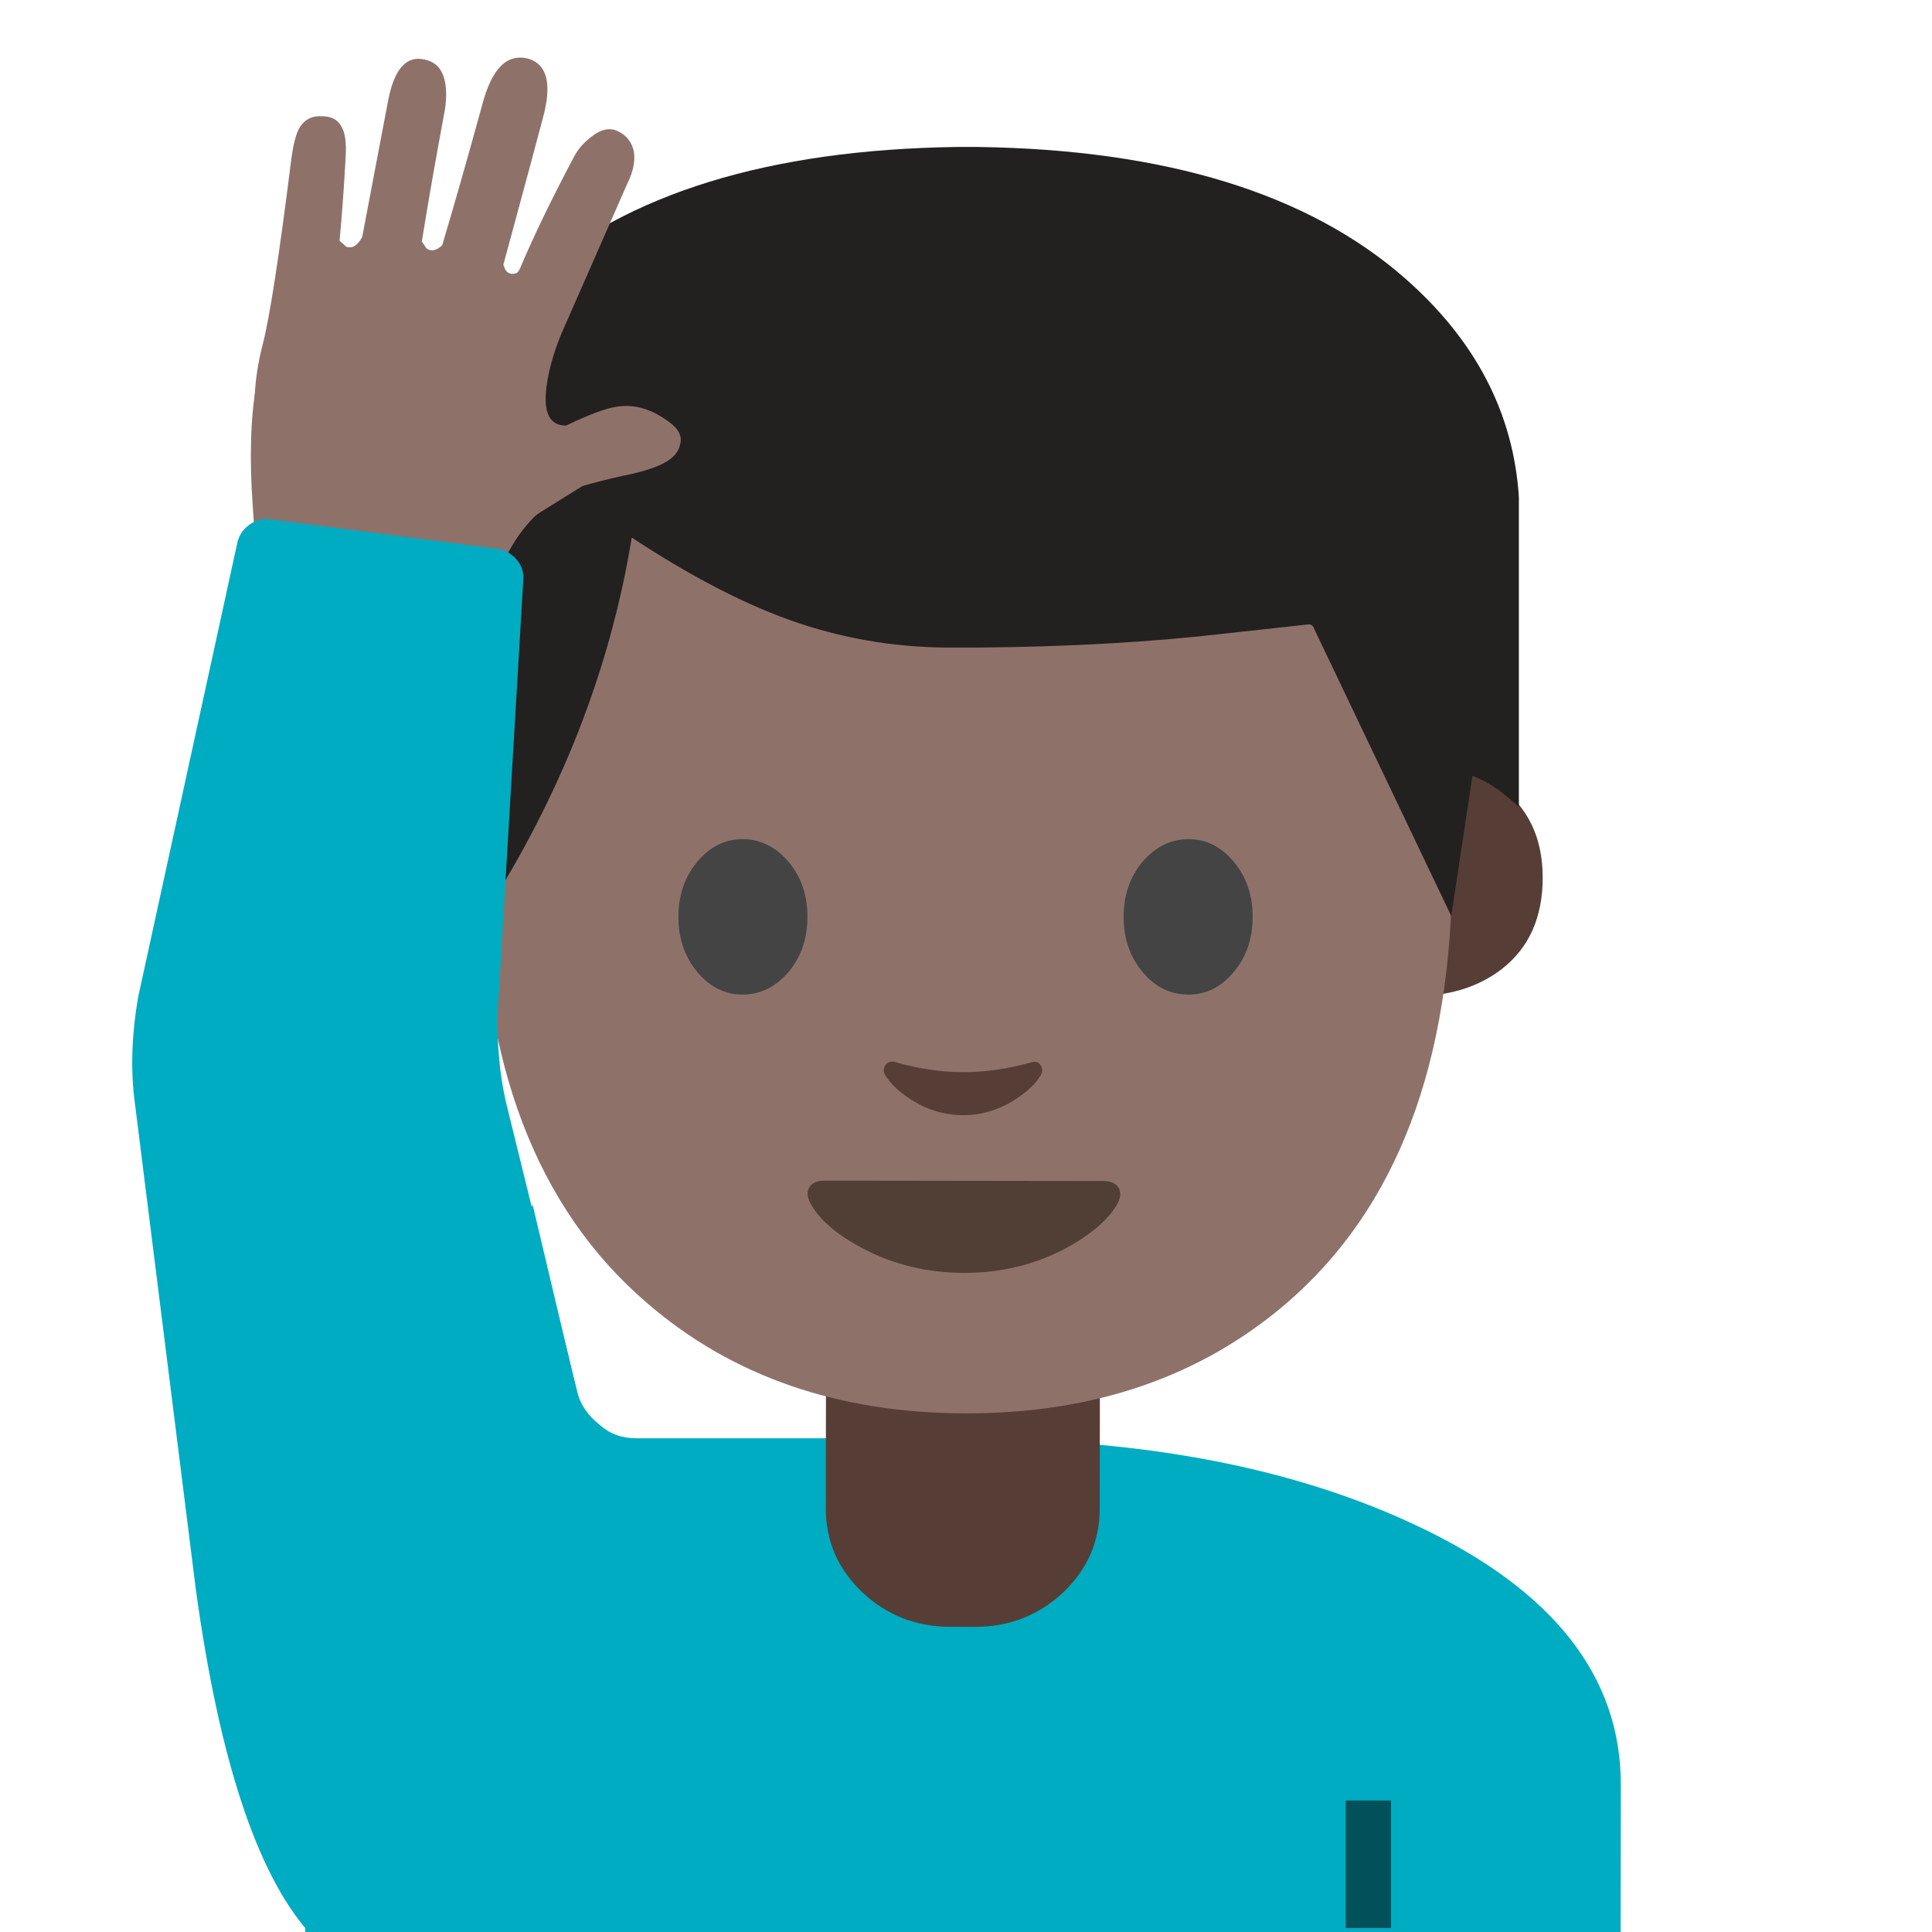
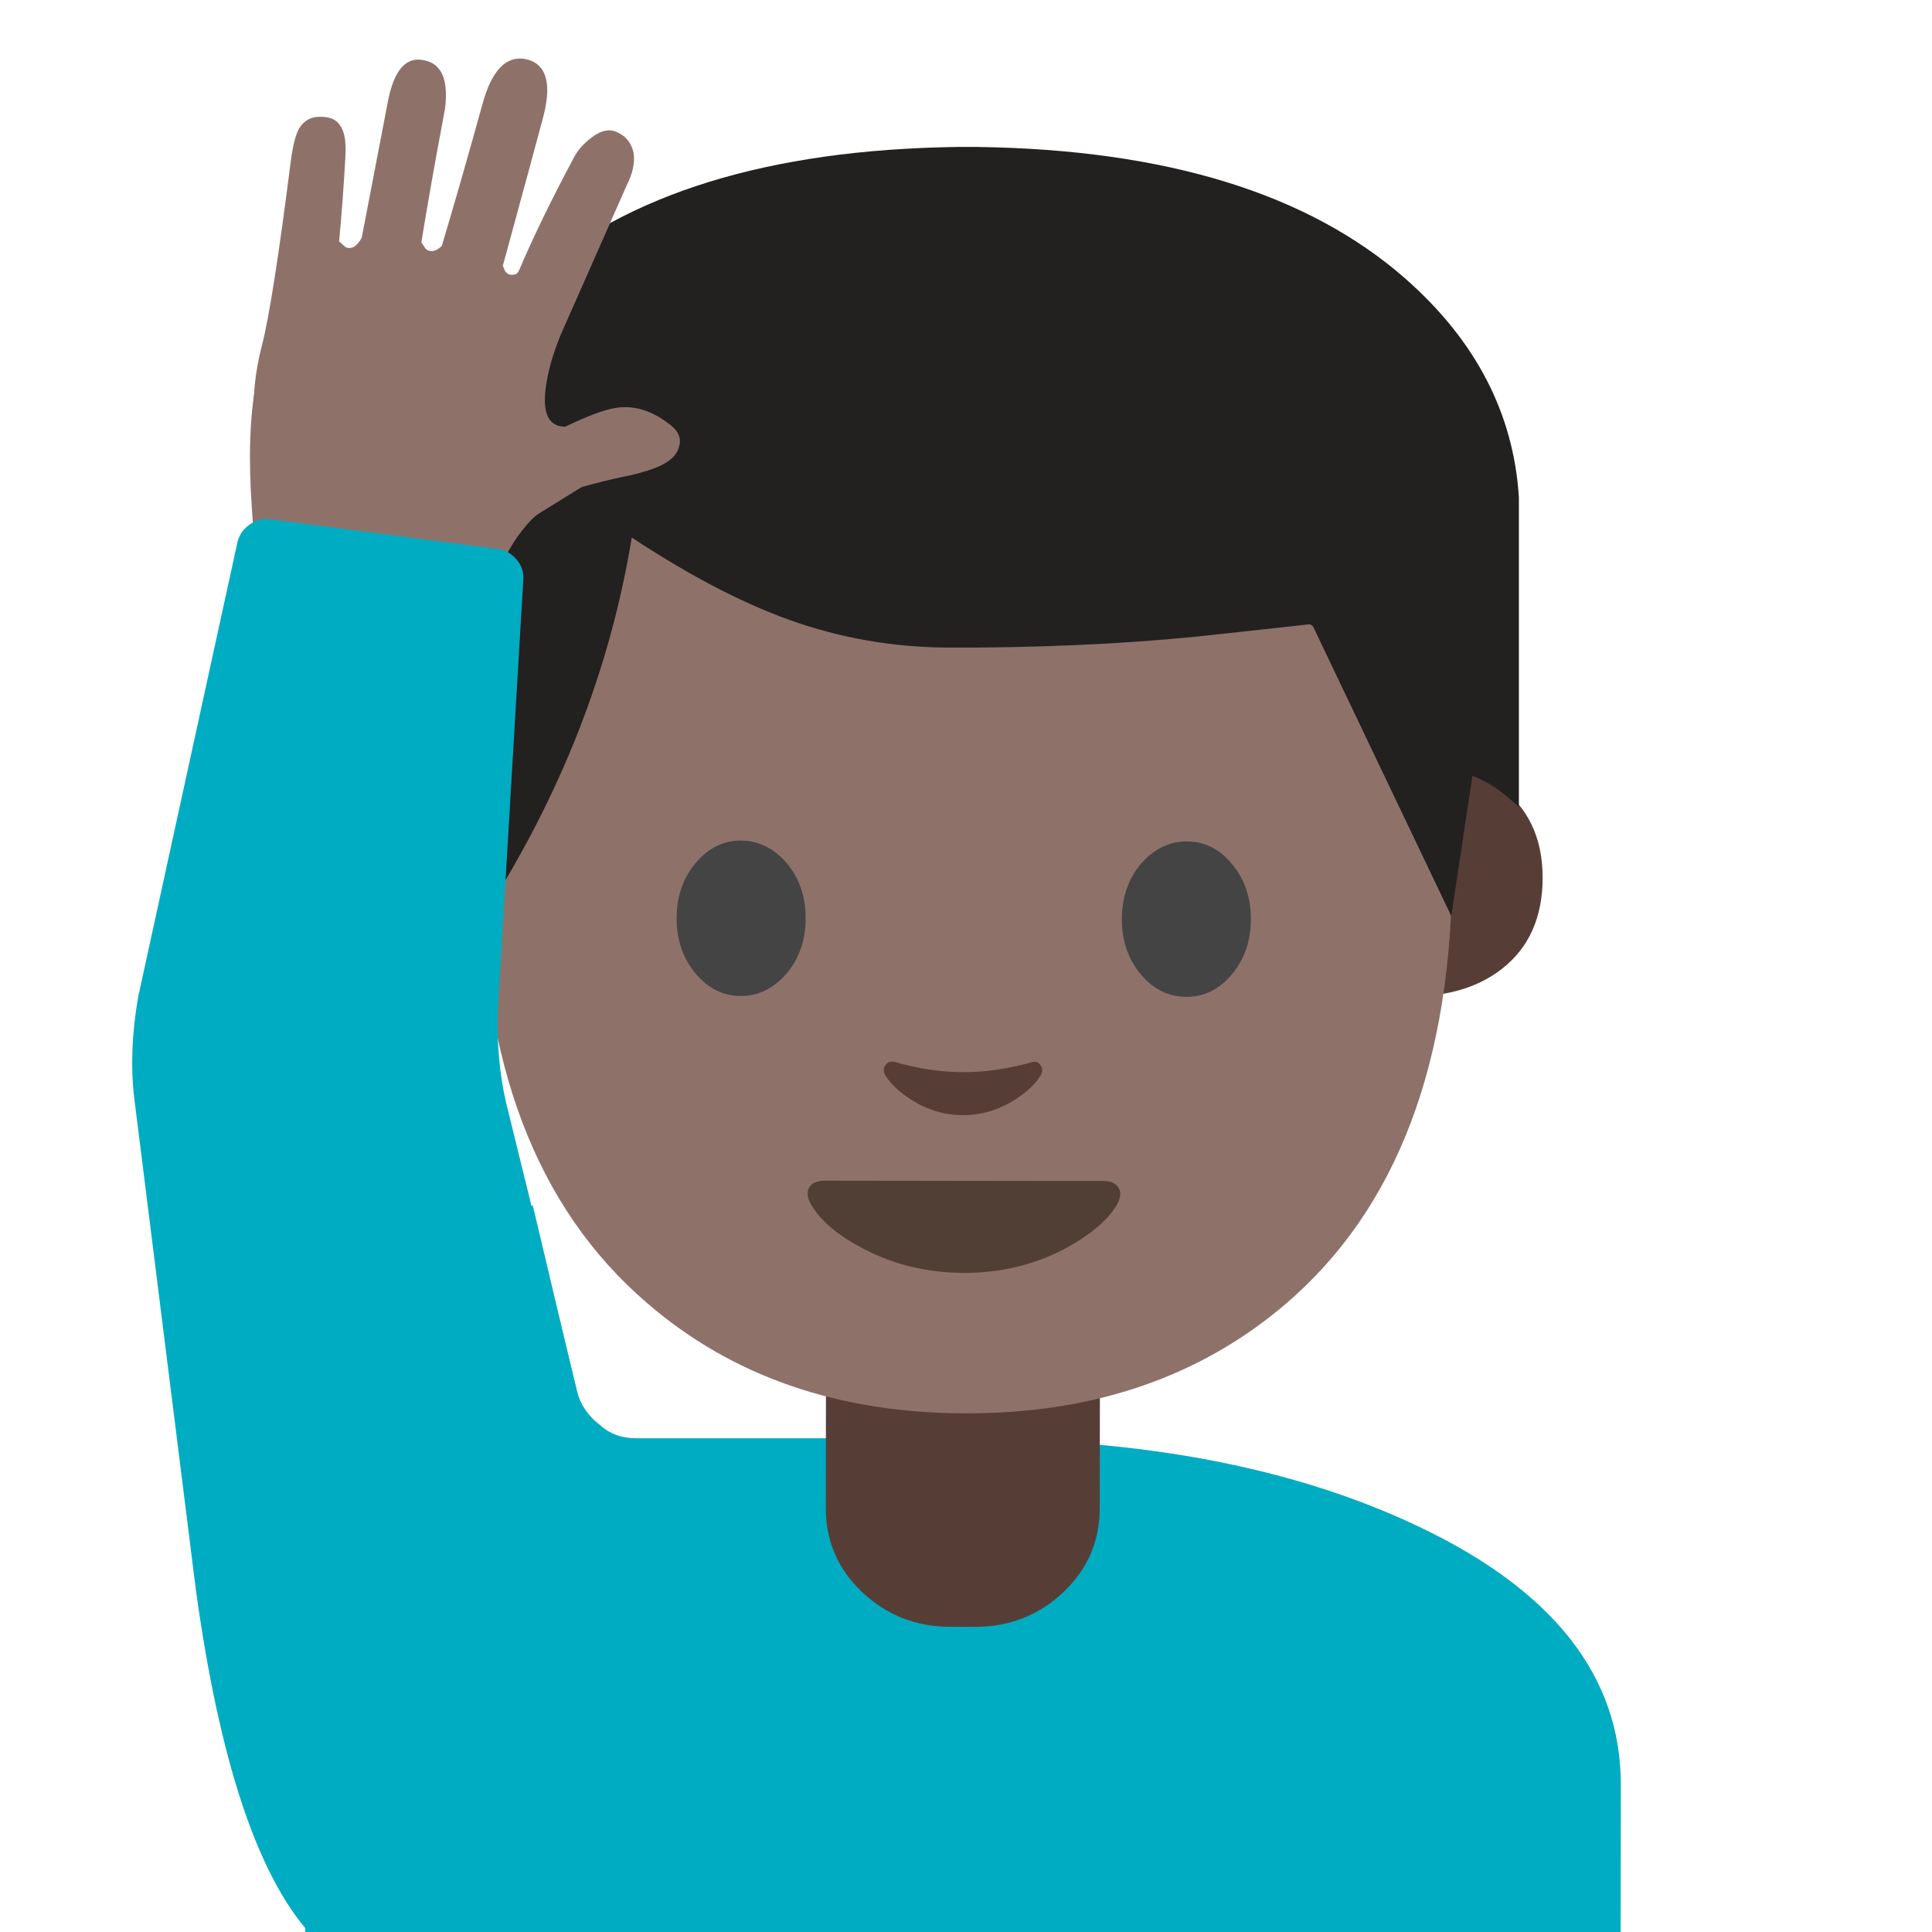
<svg xmlns="http://www.w3.org/2000/svg" xmlns:xlink="http://www.w3.org/1999/xlink" preserveAspectRatio="none" viewBox="0 0 72 72">
  <defs>
-     <path id="a" fill="#00ACC1" d="M20.4 118.1v9.9h87.15v-9.9q0-10.75-13.45-17.1-12.15-5.75-29.8-5.75-18.05.05-30.1 5.45-13.8 6.15-13.8 17.4z" />
+     <path id="a" fill="#00ACC1" d="M34.2 100.7q-13.8 6.15-13.8 17.4v9.9h87.15v-9.9q0-10.75-13.45-17.1-12.15-5.75-29.8-5.75-18.05.05-30.1 5.45z" />
    <path id="b" fill="#00ACC1" d="M22.35 53.1q-.65-.5-.85-1.25l-1.65-6.95-5.15 8.7v7.6h21.45v-7.6H23.7q-.8 0-1.35-.5z" />
-     <path id="c" fill="#020202" fill-opacity=".537" d="M0 0v8.45h3V0H0z" />
-     <path id="d" fill="#563E37" d="M73 90.25H54.85v9.6q0 3.25 2.4 5.55 2.45 2.3 5.85 2.3h1.65q3.4 0 5.85-2.3 2.4-2.3 2.4-5.55v-9.6z" />
-     <path id="e" fill="#563E37" d="M106.9 66.05h-3.6v20.3q4.75 0 7.85-2.4 3.6-2.8 3.6-8.05 0-5.3-3.9-8.1l-3.95-1.75z" />
-     <path id="f" fill="#563E37" d="M24.7 66.05h-3.65l-3.9 1.75q-3.95 2.8-3.95 8.1 0 5.25 3.6 8.05 3.1 2.4 7.9 2.4v-20.3z" />
-     <path id="g" fill="#8E726A" d="M106.75 73.8q0-30.45-8.65-45.45Q87.85 10.6 64 10.6q-23.9 0-34.15 17.75-8.65 15-8.65 45.45 0 25.9 14.6 38.45Q47.05 122 64 122q16.8 0 28.1-9.65 14.65-12.55 14.65-38.55z" />
-     <path id="h" fill="#232020" d="M63.35 24.5v-.8q-.4-6.25-5.65-10.85-7.2-6.3-21.15-6.5H35.5q-13.95.2-21.1 6.5-5.3 4.6-5.65 10.85-.05.4-.05.8v14.55q.35-.3.95-.75.4-.35.95-.6l.4-.2 1.05 6.95Q17.8 35.5 19.4 25.7q4.55 3 8.3 4.25 3.75 1.25 7.8 1.2h1.05q6.7-.05 12.3-.7l4.1-.45q.1 0 .2.1L60 44.45l1.05-6.95.45.2q.5.25.9.55.65.5.95.8V24.5z" />
-     <path id="i" fill="#513F35" d="M54.75 78.15q-.8 0-1.05.5t.25 1.25q.95 1.5 3.35 2.75 3.05 1.6 6.7 1.6 3.6 0 6.65-1.6 2.4-1.3 3.35-2.75.5-.75.25-1.25t-1.05-.5H54.75z" />
-     <path id="j" fill="#563E37" d="M69.05 70.5q-.2-.35-.65-.2-2.3.65-4.5.65-2.15 0-4.45-.65-.45-.15-.7.2-.2.35 0 .65.5.85 1.75 1.65 1.6 1 3.4 1 1.8 0 3.4-1 1.25-.8 1.75-1.65.2-.35 0-.65z" />
-     <path id="k" fill="#8E726A" d="M45.05 29.5q.25-.8-.6-1.45-1.8-1.4-3.6-1.1-1.05.15-3.35 1.25-1.6 0-1.3-2.5.2-1.65 1-3.6l4.35-9.9q.6-1.2.45-2.15-.2-.95-1.05-1.35-.8-.4-1.75.35-.8.6-1.2 1.4-2.25 4.25-3.55 7.35-.15.3-.25.3-.45.15-.7-.2l-.15-.35q2.25-8.3 2.6-9.65.95-3.4-.9-4-2.15-.6-3.1 3.05-1.5 5.45-2.65 9.3-.6.55-1.05.2l-.3-.45q.6-3.75 1.55-8.85.35-2.85-1.35-3.2-1.85-.45-2.45 2.8L24 15.7q-.45.85-1.05.65l-.45-.4q.25-2.7.4-5.5.1-1.5-.3-2.1-.35-.65-1.3-.65-.95-.05-1.45.75-.35.6-.55 2.1-1.2 9.6-1.9 12.3-.9 3.5-.3 6.65.5 3.05 2.1 4.35 2.3 1.85 5.4 2.65 3.25.8 6.45.1 1.05-.25 3.85-2.1.15-.1 3.7-2.3 1.4-.4 2.8-.7 1.05-.2 2-.55 1.45-.55 1.65-1.45z" />
-     <path id="l" fill="#8E726A" d="M35.9 33.85L17 25.4q-.6 3.3-.25 8.2.15 2.5.45 4.3l15.35 1.65q.7-2.65 2.1-4.45.7-.9 1.25-1.25z" />
-     <path id="m" fill="#00ACC1" d="M19.5 21.65q.05-.45-.25-.8-.3-.35-.75-.4l-8.45-1.1q-.4-.05-.75.2t-.45.65l-3.7 16.95q-.35 2-.15 3.75l2.3 18.35Q8.6 68.7 11.5 72h12.95L21.9 53.45l-3.05-12.4q-.35-1.55-.3-3.35l.95-16.05z" />
-     <path id="n" fill="#444" d="M53.5 60.75q0-2.15-1.25-3.65-1.3-1.5-3.05-1.5-1.75 0-3 1.5t-1.25 3.65q0 2.15 1.25 3.65t3 1.5q1.75 0 3.05-1.5 1.25-1.5 1.25-3.65z" />
-     <path id="o" fill="#444" d="M83 60.75q0-2.15-1.25-3.65t-3-1.5q-1.75 0-3.05 1.5-1.25 1.5-1.25 3.65t1.25 3.65q1.25 1.5 3.05 1.5 1.75 0 3-1.5T83 60.75z" />
+     <path id="c" fill="#563E37" d="M73 90.25H54.85v9.6q0 3.25 2.4 5.55 2.45 2.3 5.85 2.3h1.65q3.4 0 5.85-2.3 2.4-2.3 2.4-5.55v-9.6z" />
+     <path id="d" fill="#563E37" d="M106.9 66.05h-3.6v20.3q4.75 0 7.85-2.4 3.6-2.8 3.6-8.05 0-5.3-3.9-8.1l-3.95-1.75z" />
+     <path id="e" fill="#563E37" d="M24.7 66.05h-3.65l-3.9 1.75q-3.95 2.8-3.95 8.1 0 5.25 3.6 8.05 3.1 2.4 7.9 2.4v-20.3z" />
+     <path id="f" fill="#8E726A" d="M106.75 73.8q0-30.45-8.65-45.45Q87.85 10.6 64 10.6q-23.9 0-34.15 17.75-8.65 15-8.65 45.45 0 25.9 14.6 38.45Q47.05 122 64 122q16.8 0 28.1-9.65 14.65-12.55 14.65-38.55z" />
+     <path id="g" fill="#232020" d="M63.35 24.5v-.8q-.4-6.25-5.65-10.85-7.2-6.3-21.15-6.5H35.5q-13.95.2-21.1 6.5-5.3 4.6-5.65 10.85-.05.4-.05.8v14.55q.35-.3.95-.75.4-.35.95-.6l.4-.2 1.05 6.95Q17.8 35.5 19.4 25.7q4.55 3 8.3 4.25 3.75 1.25 7.8 1.2h1.05q6.7-.05 12.3-.7l4.1-.45q.1 0 .2.1L60 44.45l1.05-6.95.45.2q.5.25.9.55.65.5.95.8V24.5z" />
+     <path id="h" fill="#513F35" d="M54.75 78.15q-.8 0-1.05.5t.25 1.25q.95 1.5 3.35 2.75 3.05 1.6 6.7 1.6 3.6 0 6.65-1.6 2.4-1.3 3.35-2.75.5-.75.25-1.25t-1.05-.5H54.75z" />
+     <path id="i" fill="#563E37" d="M69.05 70.5q-.2-.35-.65-.2-2.3.65-4.5.65-2.15 0-4.45-.65-.45-.15-.7.2-.2.35 0 .65.5.85 1.75 1.65 1.6 1 3.4 1 1.8 0 3.4-1 1.25-.8 1.75-1.65.2-.35 0-.65z" />
+     <path id="j" fill="#8E726A" d="M45.05 29.5q.25-.8-.6-1.45-1.8-1.4-3.6-1.1-1.05.15-3.35 1.25-1.6 0-1.3-2.5.2-1.65 1-3.6l4.35-9.9q.6-1.2.45-2.15-.2-.95-1.05-1.35-.8-.4-1.75.35-.8.6-1.2 1.4-2.25 4.25-3.55 7.35-.15.3-.25.3-.45.15-.7-.2l-.15-.35q2.25-8.3 2.6-9.65.95-3.4-.9-4-2.15-.6-3.1 3.05-1.5 5.45-2.65 9.3-.6.55-1.05.2l-.3-.45q.6-3.75 1.55-8.85.35-2.85-1.35-3.2-1.85-.45-2.45 2.8L24 15.7q-.45.85-1.05.65l-.45-.4q.25-2.7.4-5.5.1-1.5-.3-2.1-.35-.65-1.3-.65-.95-.05-1.45.75-.35.6-.55 2.1-1.2 9.6-1.9 12.3-.9 3.5-.3 6.65.5 3.05 2.1 4.35 2.3 1.85 5.4 2.65 3.25.8 6.45.1 1.05-.25 3.85-2.1.15-.1 3.7-2.3 1.4-.4 2.8-.7 1.05-.2 2-.55 1.45-.55 1.65-1.45z" />
+     <path id="k" fill="#8E726A" d="M35.9 33.85L17 25.4q-.6 3.3-.25 8.2.15 2.5.45 4.3l15.35 1.65q.7-2.65 2.1-4.45.7-.9 1.25-1.25z" />
+     <path id="l" fill="#00ACC1" d="M9.3 19.55q-.35.25-.45.65l-3.7 16.95q-.35 2-.15 3.75l2.3 18.35Q8.6 68.7 11.5 72h12.95L21.9 53.45l-3.05-12.4q-.35-1.55-.3-3.35l.95-16.05q.05-.45-.25-.8-.3-.35-.75-.4l-8.45-1.1q-.4-.05-.75.2z" />
+     <path id="m" fill="#444" d="M53.5 60.75q0-2.15-1.25-3.65-1.3-1.5-3.05-1.5-1.75 0-3 1.5t-1.25 3.65q0 2.15 1.25 3.65t3 1.5q1.75 0 3.05-1.5 1.25-1.5 1.25-3.65z" />
+     <path id="n" fill="#444" d="M83 60.75q0-2.15-1.25-3.65t-3-1.5q-1.75 0-3.05 1.5-1.25 1.5-1.25 3.65t1.25 3.65q1.25 1.5 3.05 1.5 1.75 0 3-1.5T83 60.75z" />
  </defs>
  <use transform="rotate(.078) scale(.56247)" xlink:href="#a" />
  <use xlink:href="#b" />
-   <use transform="matrix(.56247 0 0 .56247 50.15 67.1)" xlink:href="#c" />
-   <use transform="rotate(.078) scale(.56247)" xlink:href="#d" />
-   <use transform="matrix(.42302 0 0 .42302 8.95 .6)" xlink:href="#e" />
-   <use transform="matrix(.42302 0 0 .42302 8.95 .6)" xlink:href="#f" />
-   <use transform="matrix(.42313 0 0 .42313 8.95 1.05)" xlink:href="#g" />
-   <use transform="matrix(.75224 0 0 .75224 8.95 .7)" xlink:href="#h" />
+   <use transform="rotate(.078) scale(.56247)" xlink:href="#c" />
+   <use transform="matrix(.423 0 0 .423 8.95 .6)" xlink:href="#d" />
+   <use transform="matrix(.423 0 0 .423 8.95 .6)" xlink:href="#e" />
+   <use transform="matrix(.42313 0 0 .42313 8.95 1.05)" xlink:href="#f" />
+   <use transform="matrix(.75224 0 0 .75224 8.95 .7)" xlink:href="#g" />
+   <use transform="rotate(.078) scale(.56247)" xlink:href="#h" />
  <use transform="rotate(.078) scale(.56247)" xlink:href="#i" />
-   <use transform="rotate(.078) scale(.56247)" xlink:href="#j" />
-   <use transform="scale(.56245)" xlink:href="#k" />
-   <use transform="scale(.56245)" xlink:href="#l" />
-   <use xlink:href="#m" />
-   <use transform="scale(.56245)" xlink:href="#n" />
-   <use transform="scale(.56245)" xlink:href="#o" />
+   <use transform="rotate(.11) scale(.56244)" xlink:href="#j" />
+   <use transform="rotate(.11) scale(.56244)" xlink:href="#k" />
+   <use xlink:href="#l" />
+   <use transform="rotate(.11) scale(.56244)" xlink:href="#m" />
+   <use transform="rotate(.11) scale(.56244)" xlink:href="#n" />
</svg>
